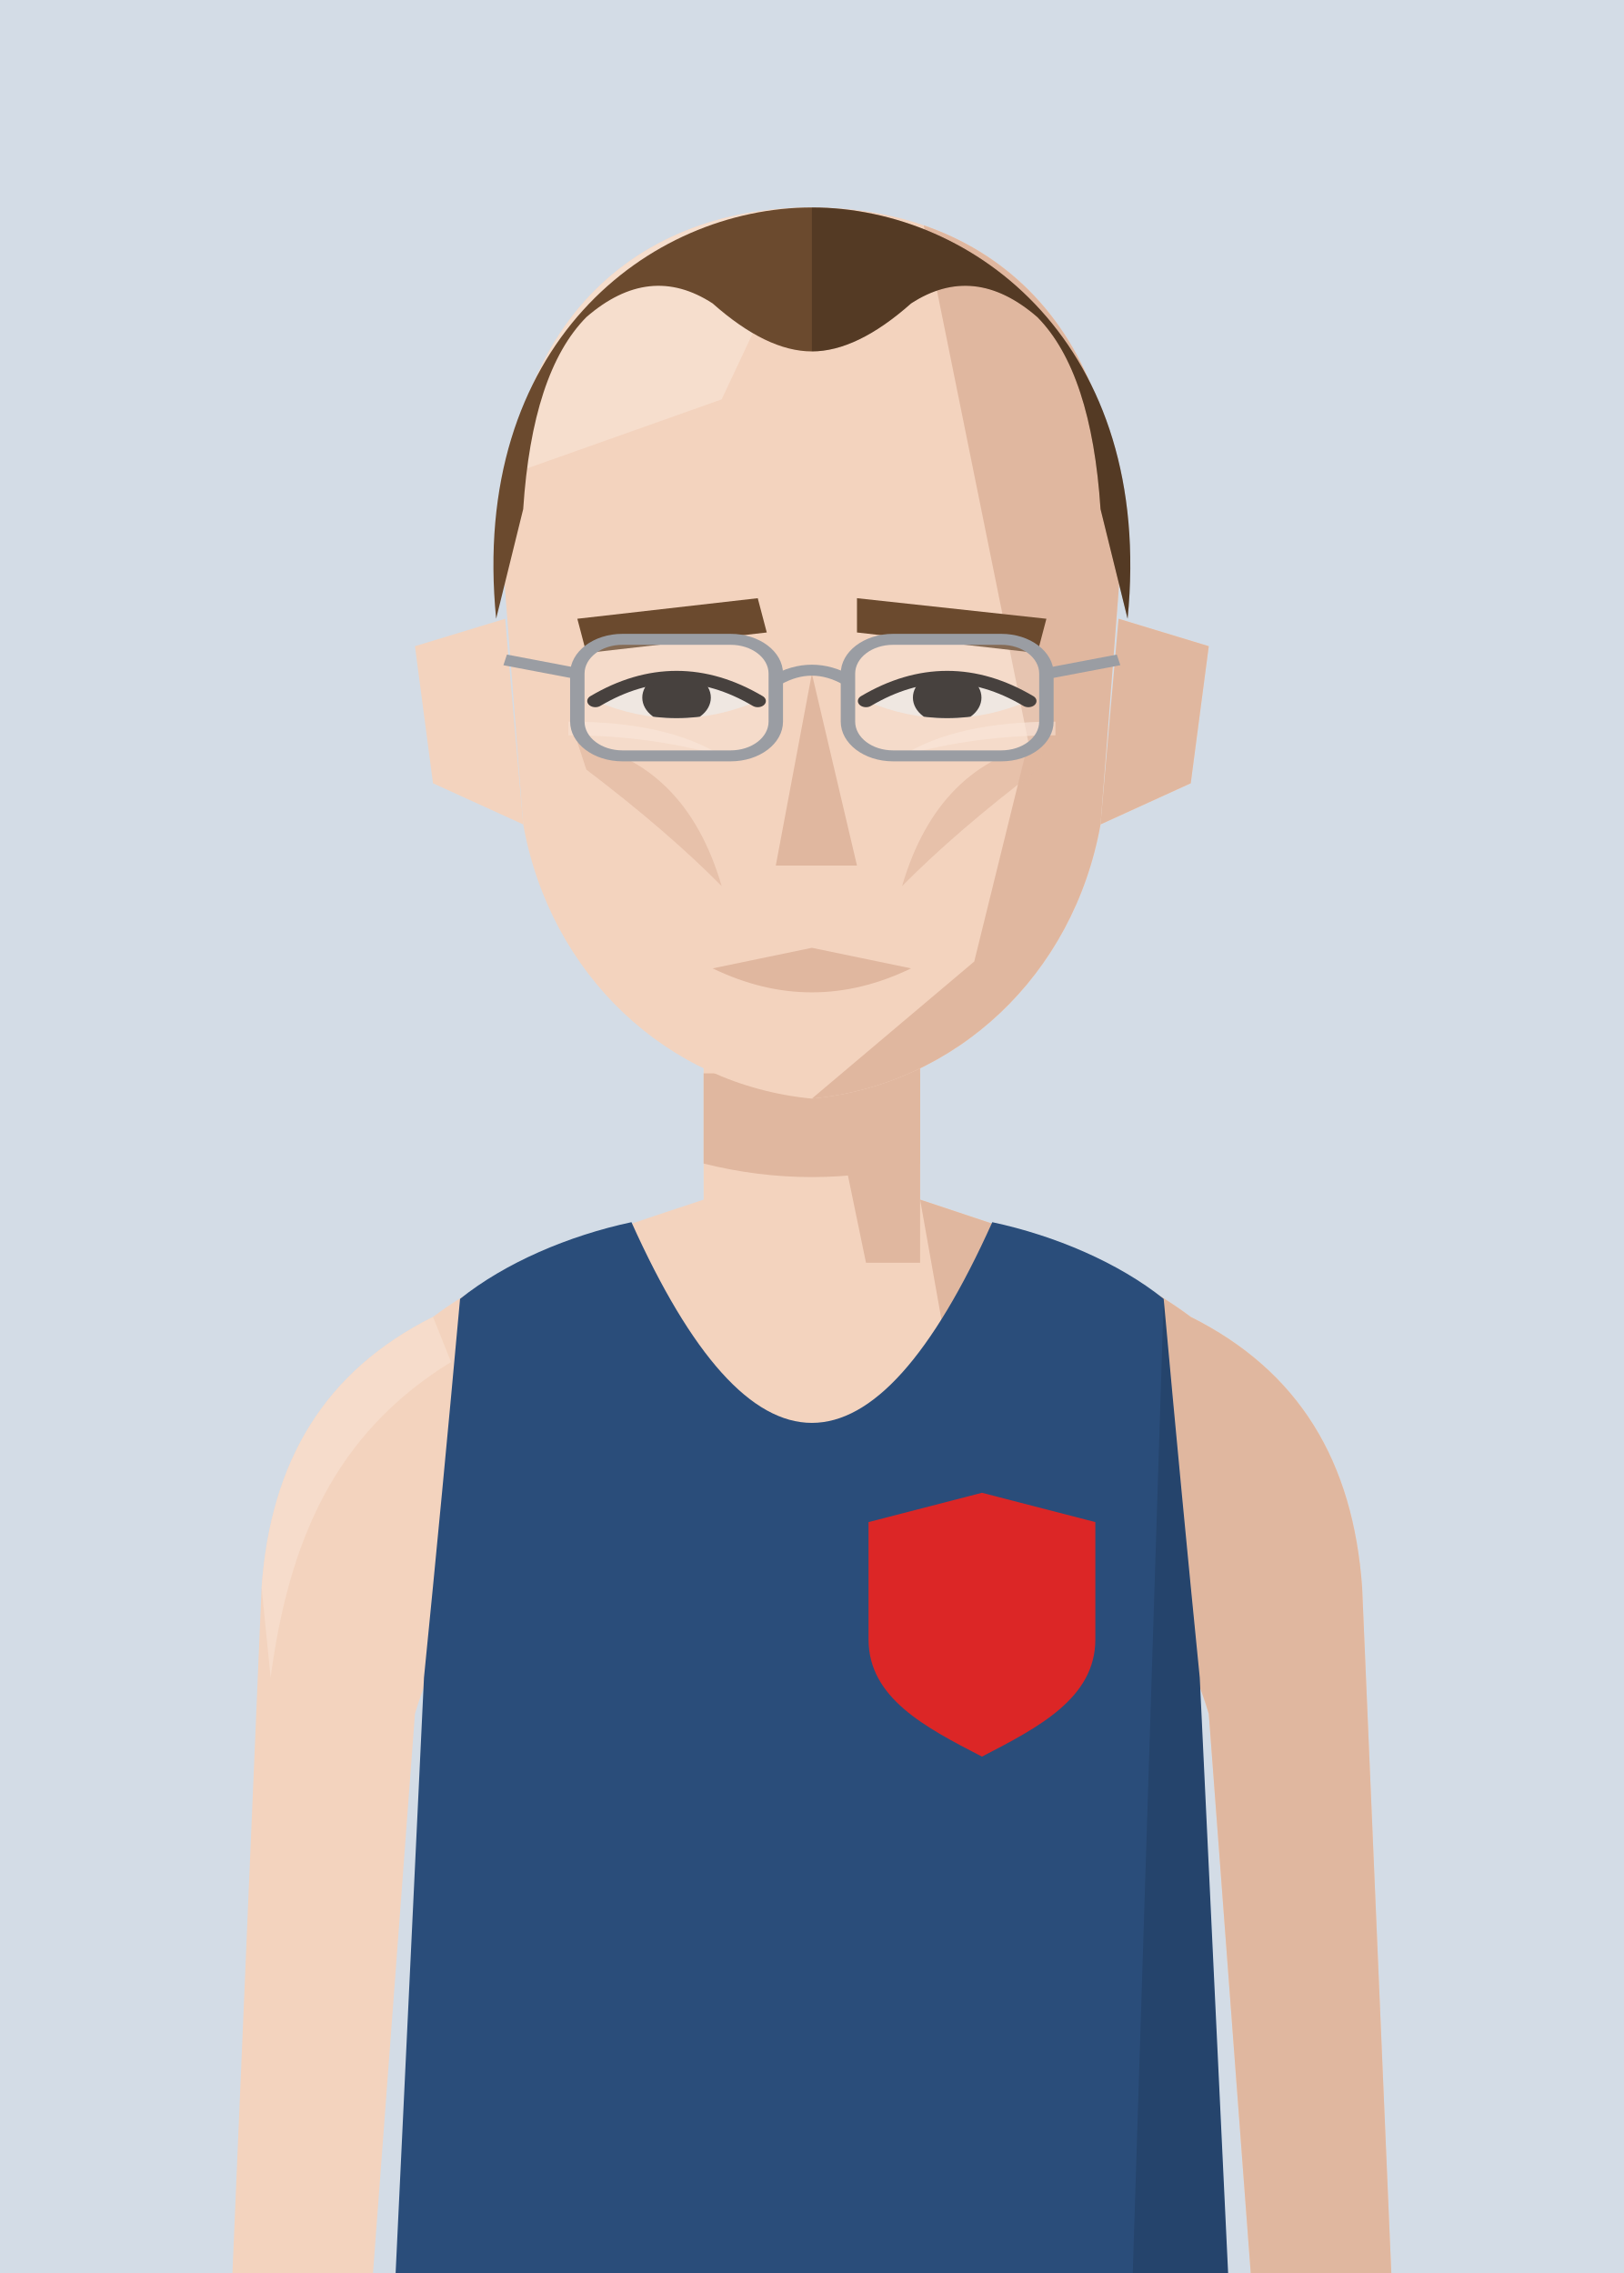
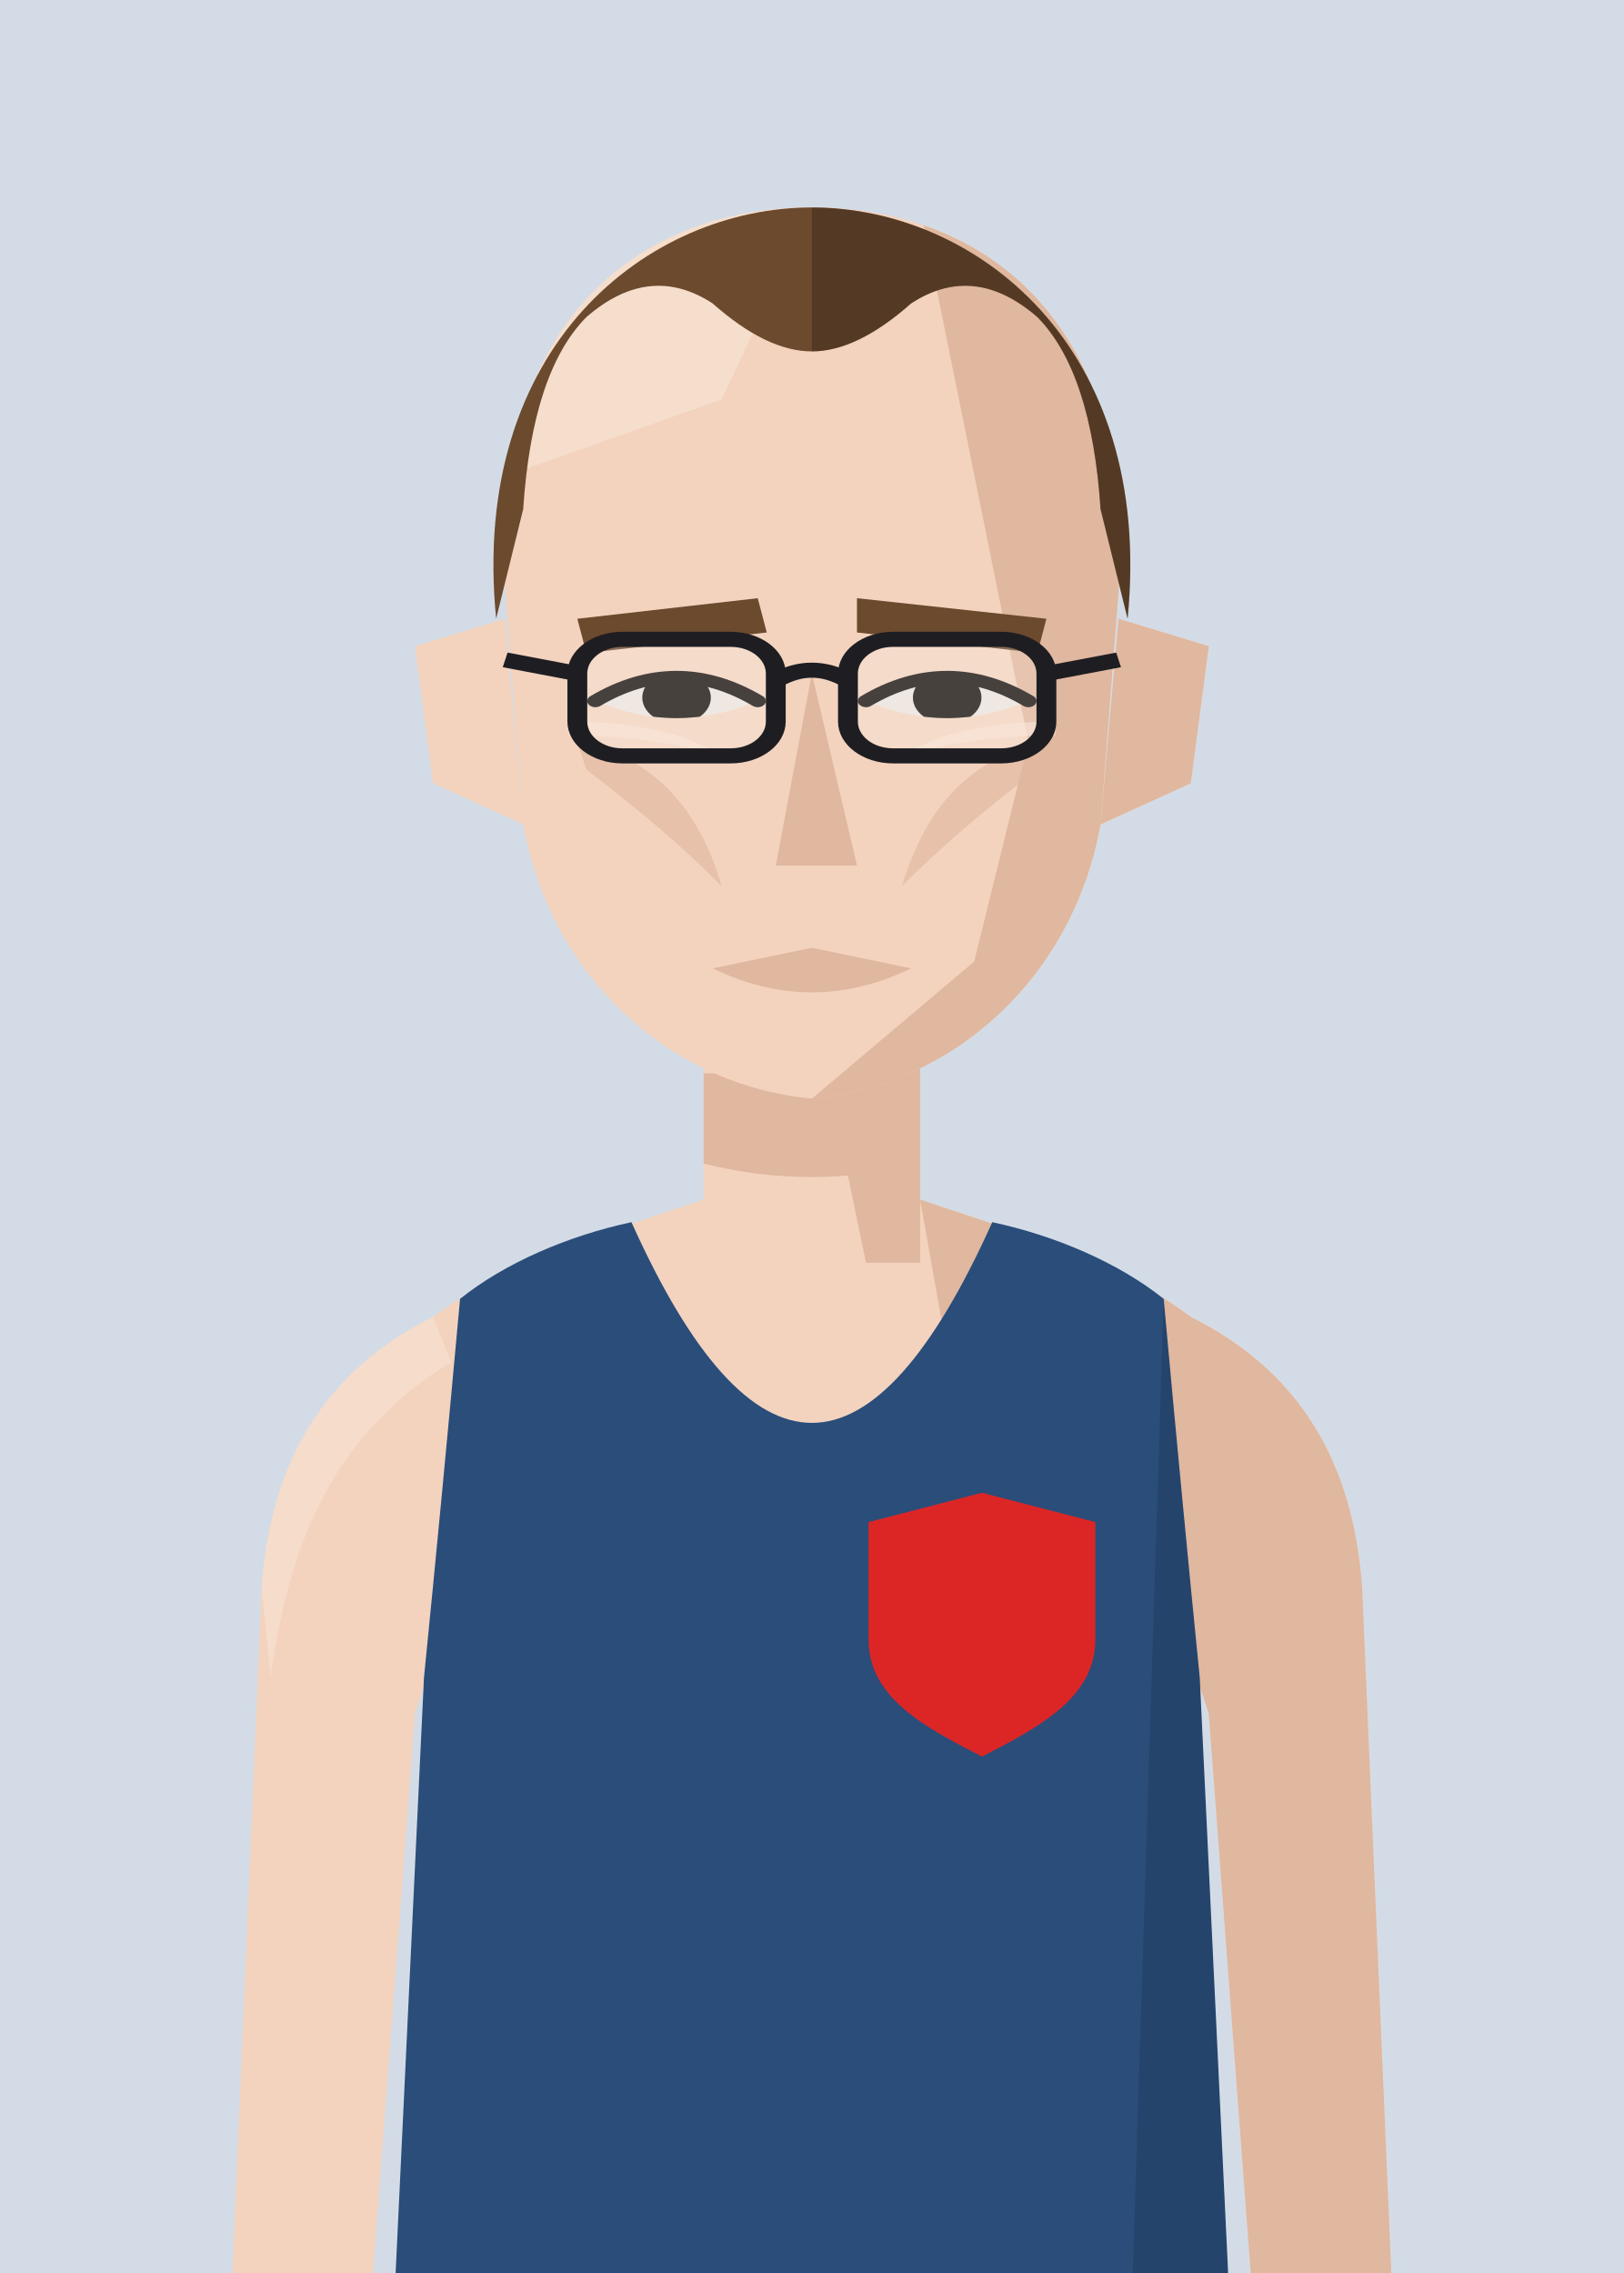
<svg xmlns="http://www.w3.org/2000/svg" viewBox="10 20 180 252">
  <defs>
    <clipPath id="vf">
      <path d="M53,330 L57,246 Q59,226 61,204 C66,200 73,197 80,195.5 Q100,240 120,195.5 C127,197 134,200 139,204 Q141,226 143,246 L147,330 Z" />
    </clipPath>
    <clipPath id="hf">
      <path d="M66,96 C64,58 80,40 100,40 C120,40 136,58 134,96 L132,130 C129,152 116,168 100,170 C84,168 71,152 68,130 Z" />
    </clipPath>
    <clipPath id="rf">
      <rect x="100" y="0" width="100" height="300" />
    </clipPath>
    <clipPath id="ef">
      <path d="M76,112 Q85,105 94,112 Q85,117 76,112 Z" />
      <path d="M106,112 Q115,105 124,112 Q115,117 106,112 Z" />
    </clipPath>
    <clipPath id="cf">
      <rect x="0" y="92" width="200" height="300" />
    </clipPath>
  </defs>
  <rect width="200" height="280" fill="#D3DCE6" />
  <g transform="translate(0,-40)">
    <rect x="88" y="171" width="24" height="37" fill="#F3D3BE" />
    <path d="M88,193 C76,197 66,200 58,206 C46,212 40,222 39,236 L35,330 L50,330 L56,250 Q59,240 64,238 L136,238 Q141,240 144,250 L150,330 L165,330 L161,236 C160,222 154,212 142,206 C134,200 124,197 112,193" fill="#F3D3BE" />
    <g fill="#E0B79F">
      <path d="M112,193 C124,197 134,200 142,206 C154,212 160,222 161,236 L165,330 L150,330 L144,250 Q141,240 136,238 L120,238 Z" />
      <path d="M58,206 C46,212 40,222 39,236 L40,246 C42,231 47,219 60,211 Z" fill="#F8E2D3" opacity=".6" />
      <polygon points="100,171 112,171 112,200 106,200" />
      <path d="M88,179 L112,179 L112,189 Q100,192 88,189 Z" />
    </g>
    <g transform="translate(0,83) scale(1,0.76) translate(0,-40)">
      <g fill="#F3D3BE">
        <path d="M66,100 L56,104 L58,124 L68,130 Z" />
        <path d="M134,100 L144,104 L142,124 L132,130 Z" />
        <path d="M66,96 C64,58 80,40 100,40 C120,40 136,58 134,96 L132,130 C129,152 116,168 100,170 C84,168 71,152 68,130 Z" />
      </g>
      <path d="M134,100 L144,104 L142,124 L132,130 Z" fill="#E0B79F" />
      <g clip-path="url(#hf)">
        <polygon points="112,40 140,40 140,180 100,180 100,170 118,150 124,118 120,92" fill="#E0B79F" />
        <polygon points="60,40 100,40 90,68 60,82" fill="#F8E2D3" opacity=".7" />
      </g>
      <g fill="#6B4A2E">
        <polygon points="74,100 94,97 95,102 75,105" />
        <polygon points="105,97 126,100 125,105 105,102" />
      </g>
      <g fill="#EBE2DB">
        <path d="M76,112 Q85,105 94,112 Q85,117 76,112 Z" />
        <path d="M106,112 Q115,105 124,112 Q115,117 106,112 Z" />
      </g>
      <g clip-path="url(#ef)" fill="#1E1714">
        <circle cx="85" cy="111.5" r="3.8" />
        <circle cx="115" cy="111.5" r="3.8" />
      </g>
      <g fill="none" stroke="#1E1714" stroke-width="1.8" stroke-linecap="round">
        <path d="M76,112 Q85,105 94,112" />
        <path d="M106,112 Q115,105 124,112" />
      </g>
      <polygon points="100,108 105,136 96,136" fill="#E0B79F" />
      <path d="M89,151 L100,148 L111,151 Q100,158 89,151 Z" fill="#E0B79F" />
      <g fill="#E0B79F" opacity=".65">
        <path d="M74,118 Q86,121 90,139 Q84,131 75,122 Z" />
        <path d="M126,118 Q114,121 110,139 Q116,131 125,122 Z" />
      </g>
      <g fill="#F8E2D3" opacity=".6">
        <path d="M73,115 Q84,115 90,120 Q82,117 73,117 Z" />
        <path d="M127,115 Q116,115 110,120 Q118,117 127,117 Z" />
      </g>
      <g fill="#6B4A2E">
        <path d="M65,100 C62,60 82,40 100,40 C118,40 138,60 135,100 L132,84 Q131,64 125,56 Q118,48 111,54 Q105,61 100,61 Q95,61 89,54 Q82,48 75,56 Q69,64 68,84 Z" />
        <g clip-path="url(#rf)" fill="#000" opacity=".22">
          <path d="M65,100 C62,60 82,40 100,40 C118,40 138,60 135,100 L132,84 Q131,64 125,56 Q118,48 111,54 Q105,61 100,61 Q95,61 89,54 Q82,48 75,56 Q69,64 68,84 Z" />
        </g>
      </g>
-       <g fill="#FFFFFF" fill-opacity=".18" stroke="#9A9DA3" stroke-width="1.6">
+       <g fill="#FFFFFF" fill-opacity=".18" stroke="#1E1E22" stroke-width="2.2">
        <rect x="74" y="103" width="22" height="17" rx="5" />
        <rect x="104" y="103" width="22" height="17" rx="5" />
      </g>
-       <path d="M96,109 Q100,106 104,109 M74,108 L66,106 M126,108 L134,106" fill="none" stroke="#9A9DA3" stroke-width="1.6" />
+       <path d="M96,109 Q100,106 104,109 M74,108 L66,106 M126,108 L134,106" fill="none" stroke="#1E1E22" stroke-width="2.2" />
    </g>
    <g clip-path="url(#vf)">
      <path d="M53,330 L57,246 Q59,226 61,204 C66,200 73,197 80,195.5 Q100,240 120,195.5 C127,197 134,200 139,204 Q141,226 143,246 L147,330 Z" fill="#2a4d7a" />
      <g transform="matrix(6.2857 0 0 6.5 37.14 193)">
        <path d="M13 5 L15 5.5 L15 7.5 C15 8.5 14 9 13 9.5 C12 9 11 8.5 11 7.5 L11 5.5 Z" fill="#dc2626" />
      </g>
      <path d="M139,204 Q141,226 143,246 L147,330 L135,330 Z" fill="#000" opacity="0.12" />
    </g>
  </g>
</svg>
